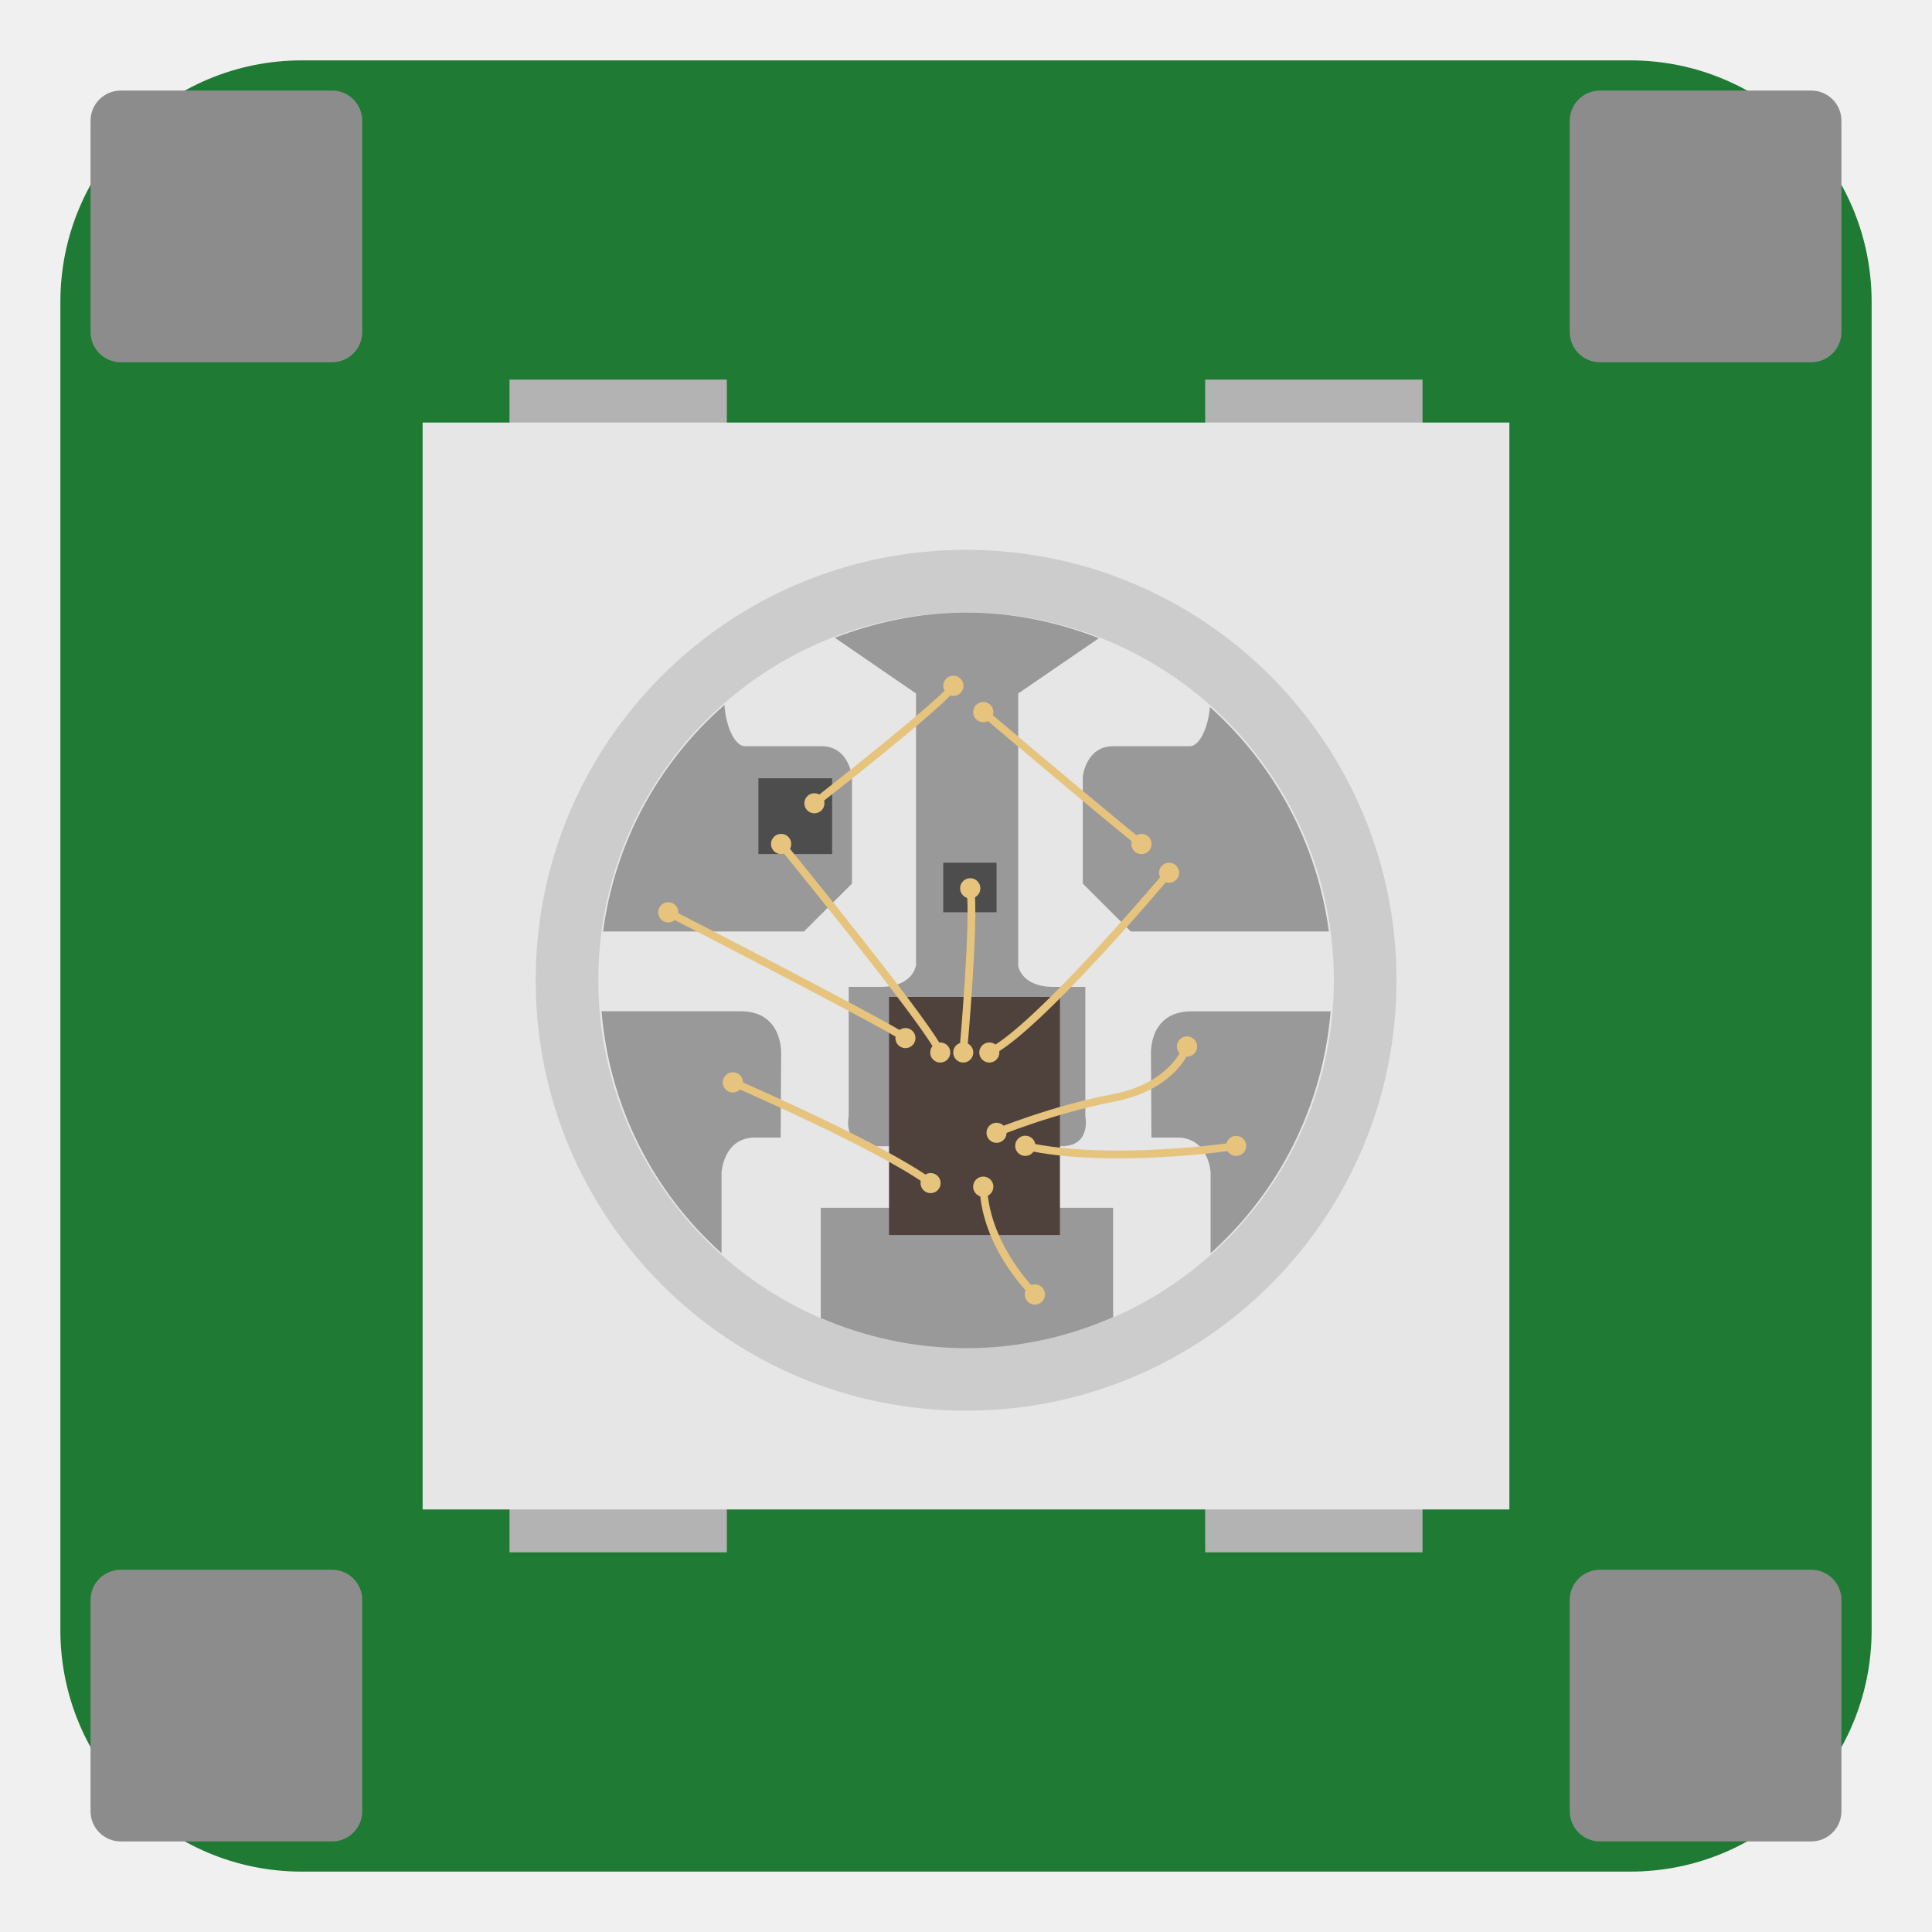
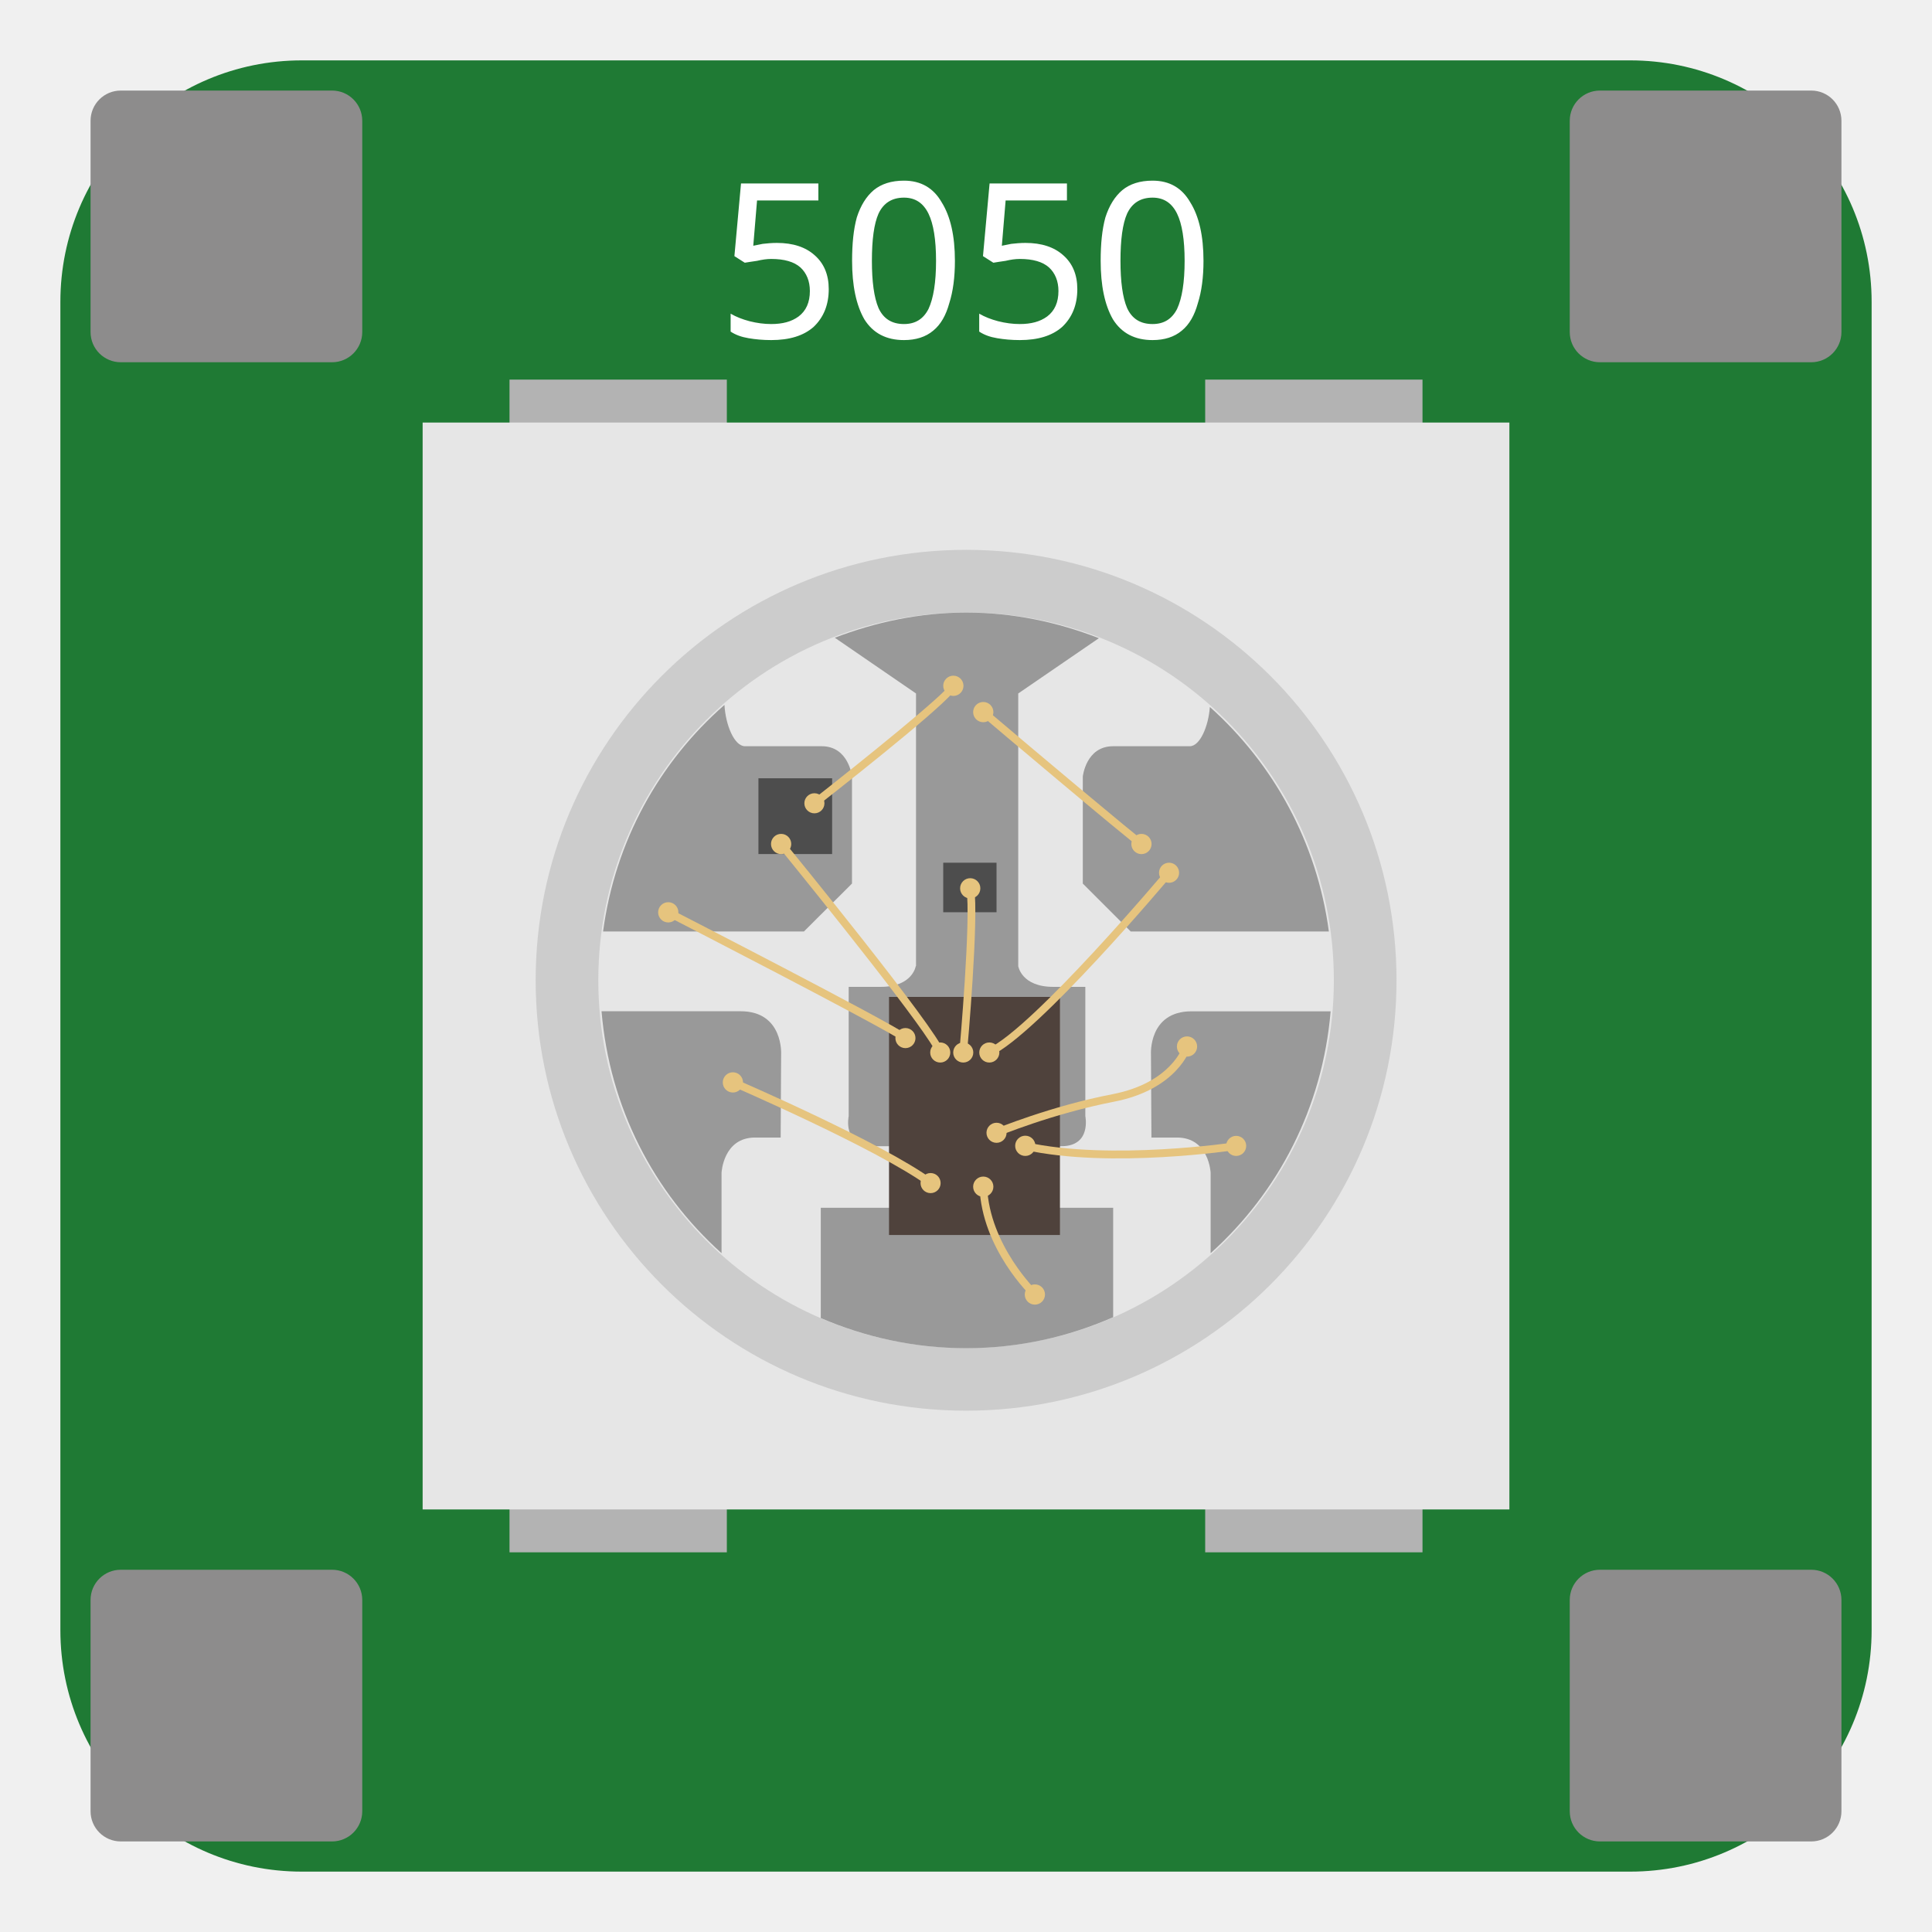
<svg xmlns="http://www.w3.org/2000/svg" width="32" height="32" viewBox="0 0 32 32">
  <g id="breadboard">
    <rect x="1" y="1" width="30" height="30" rx="4" fill="#1F7A34" />
    <g transform="translate(2.283,-11.240) scale(1.27011)">
      <g>
        <g>
          <rect x="13.919" y="27.551" fill="#B3B3B3" width="2.834" height="1.542" />
          <rect x="4.847" y="27.551" fill="#B3B3B3" width="2.834" height="1.542" />
          <rect x="13.919" y="13.8" fill="#B3B3B3" width="2.834" height="1.543" />
          <rect x="4.847" y="13.8" fill="#B3B3B3" width="2.834" height="1.543" />
        </g>
        <rect x="3.714" y="14.36" fill="#E6E6E6" width="14.172" height="14.174" />
        <circle fill="#CCCCCC" cx="10.801" cy="21.633" r="5.613" />
        <circle fill="#E6E6E6" cx="10.801" cy="21.633" r="4.796" />
        <g>
          <g>
            <g>
              <path fill="#999999" d="M8.906,24.6v1.438c0.581,0.25,1.223,0.393,1.896,0.393c0.682,0,1.329-0.146,1.917-0.404V24.6H8.906z" />
              <path fill="#999999" d="M13.718,18.581c-0.146,0-0.645,0-1,0c-0.354,0-0.395,0.395-0.395,0.395v1.396l0.625,0.625h2.584        c-0.156-1.162-0.72-2.184-1.552-2.928C13.962,18.321,13.851,18.581,13.718,18.581z" />
              <path fill="#999999" d="M9.313,20.372v-1.396c0,0-0.041-0.395-0.395-0.395c-0.355,0-0.854,0-1,0        c-0.14,0-0.254-0.279-0.268-0.539c-0.851,0.746-1.426,1.779-1.583,2.955h2.619L9.313,20.372z" />
              <path fill="#999999" d="M13.212,22.6l0.006,1.084c0.008,0,0.061,0,0.334,0c0.418,0,0.438,0.459,0.438,0.459v1.049        c0.883-0.793,1.459-1.9,1.565-3.154c-0.399,0-1.375,0-1.815,0C13.177,22.038,13.212,22.6,13.212,22.6z" />
              <path fill="#999999" d="M7.612,25.192v-1.049c0,0,0.021-0.459,0.437-0.459c0.271,0,0.326,0,0.334,0L8.389,22.6        c0,0,0.033-0.563-0.529-0.563c-0.44,0-1.414,0-1.813,0C6.152,23.292,6.728,24.399,7.612,25.192z" />
              <path fill="#999999" d="M10.145,21.448c0,0-0.041,0.271-0.457,0.271c-0.418,0-0.418,0-0.418,0v1.686        c0,0-0.084,0.392,0.313,0.392c0.181,0,0.526,0,0.854,0c0,0,0.36,0,0.752,0c0.327,0,0.672,0,0.854,0        c0.396,0,0.313-0.392,0.313-0.392v-1.686c0,0,0,0-0.418,0c-0.416,0-0.457-0.271-0.457-0.271v-3.555l1.052-0.721        c-0.537-0.209-1.117-0.334-1.729-0.334c-0.605,0-1.181,0.123-1.715,0.328l1.059,0.727v3.555H10.145z" />
            </g>
            <rect x="9.796" y="21.85" fill="#4F423C" width="2.229" height="3.105" />
          </g>
          <rect x="10.503" y="20.1" fill="#4D4D4D" width="0.695" height="0.646" />
          <rect x="8.093" y="18.999" fill="#4D4D4D" width="0.961" height="0.988" />
          <g>
            <g>
              <g>
                <path fill="#E6C47E" d="M7.781,22.918c0.075,0.033,1.903,0.82,2.588,1.317l-0.06,0.082c-0.676-0.491-2.551-1.299-2.567-1.308         L7.781,22.918z" />
              </g>
              <g>
                <g>
                  <circle fill="#E6C47E" cx="7.76" cy="22.965" r="0.132" />
                </g>
              </g>
              <g>
                <g>
                  <circle fill="#E6C47E" cx="10.338" cy="24.278" r="0.131" />
                </g>
              </g>
            </g>
            <g>
              <g>
                <path fill="#E6C47E" d="M6.938,20.702c0.115,0.059,2.806,1.441,3.101,1.645l-0.058,0.082         C9.69,22.23,6.92,20.806,6.893,20.792L6.938,20.702z" />
              </g>
              <g>
                <g>
                  <circle fill="#E6C47E" cx="6.917" cy="20.747" r="0.132" />
                </g>
              </g>
              <g>
                <g>
                  <circle fill="#E6C47E" cx="10.01" cy="22.387" r="0.131" />
                </g>
              </g>
            </g>
            <g>
              <g>
                <path fill="#E6C47E" d="M8.428,19.825c0.08,0.098,1.986,2.433,2.082,2.734l-0.096,0.031         c-0.074-0.236-1.517-2.031-2.064-2.703L8.428,19.825z" />
              </g>
              <g>
                <g>
                  <circle fill="#E6C47E" cx="8.389" cy="19.856" r="0.132" />
                </g>
              </g>
              <g>
                <g>
                  <circle fill="#E6C47E" cx="10.464" cy="22.575" r="0.131" />
                </g>
              </g>
            </g>
            <g>
              <g>
                <path fill="#E6C47E" d="M10.587,17.78l0.098,0.02c-0.016,0.127-1.153,1.035-1.83,1.564l-0.063-0.078         C9.458,18.764,10.536,17.893,10.587,17.78z" />
              </g>
              <g>
                <g>
                  <circle fill="#E6C47E" cx="8.823" cy="19.325" r="0.131" />
                </g>
              </g>
              <g>
                <g>
                  <circle fill="#E6C47E" cx="10.635" cy="17.793" r="0.132" />
                </g>
              </g>
            </g>
            <g>
              <g>
                <path fill="#E6C47E" d="M11.057,18.098c0.665,0.563,1.95,1.643,2.06,1.717l-0.056,0.082         c-0.143-0.094-1.991-1.656-2.068-1.723L11.057,18.098z" />
              </g>
              <g>
                <g>
                  <circle fill="#E6C47E" cx="11.025" cy="18.136" r="0.132" />
                </g>
              </g>
              <g>
                <g>
                  <circle fill="#E6C47E" cx="13.088" cy="19.856" r="0.132" />
                </g>
              </g>
            </g>
            <g>
              <g>
                <path fill="#E6C47E" d="M13.409,20.198l0.075,0.064c-0.069,0.086-1.748,2.074-2.361,2.357l-0.041-0.091         C11.675,22.256,13.392,20.219,13.409,20.198z" />
              </g>
              <g>
                <g>
                  <circle fill="#E6C47E" cx="13.448" cy="20.231" r="0.131" />
                </g>
              </g>
              <g>
                <g>
                  <circle fill="#E6C47E" cx="11.104" cy="22.575" r="0.131" />
                </g>
              </g>
            </g>
            <g>
              <g>
                <path fill="#E6C47E" d="M10.906,20.426c0.063,0.393-0.085,2.08-0.093,2.152l-0.1-0.009c0.002-0.018,0.156-1.748,0.092-2.129         L10.906,20.426z" />
              </g>
              <g>
                <g>
                  <circle fill="#E6C47E" cx="10.764" cy="22.575" r="0.131" />
                </g>
              </g>
              <g>
                <g>
                  <circle fill="#E6C47E" cx="10.855" cy="20.434" r="0.132" />
                </g>
              </g>
            </g>
            <g>
              <g>
                <path fill="#E6C47E" d="M13.634,22.482l0.096,0.029c-0.006,0.022-0.174,0.546-1.002,0.706         c-0.793,0.154-1.504,0.447-1.51,0.451l-0.039-0.095c0.008-0.002,0.728-0.3,1.53-0.454         C13.474,22.971,13.628,22.502,13.634,22.482z" />
              </g>
              <g>
                <g>
                  <circle fill="#E6C47E" cx="11.198" cy="23.622" r="0.131" />
                </g>
              </g>
              <g>
                <g>
                  <circle fill="#E6C47E" cx="13.682" cy="22.497" r="0.132" />
                </g>
              </g>
            </g>
            <g>
              <g>
                <path fill="#E6C47E" d="M14.316,23.745l0.017,0.099c-0.017,0.004-1.648,0.25-2.771,0l0.021-0.099         C12.687,23.989,14.3,23.747,14.316,23.745z" />
              </g>
              <g>
                <g>
                  <circle fill="#E6C47E" cx="14.323" cy="23.793" r="0.131" />
                </g>
              </g>
              <g>
                <g>
                  <circle fill="#E6C47E" cx="11.573" cy="23.792" r="0.132" />
                </g>
              </g>
            </g>
            <g>
              <g>
                <path fill="#E6C47E" d="M11.075,24.323c0.03,0.768,0.65,1.366,0.656,1.372l-0.067,0.072c-0.027-0.024-0.657-0.632-0.688-1.44         L11.075,24.323z" />
              </g>
              <g>
                <g>
                  <circle fill="#E6C47E" cx="11.698" cy="25.731" r="0.132" />
                </g>
              </g>
              <g>
                <g>
                  <circle fill="#E6C47E" cx="11.025" cy="24.325" r="0.132" />
                </g>
              </g>
            </g>
          </g>
        </g>
      </g>
    </g>
    <rect x="1.5" y="1.5" width="4.5" height="4.5" rx="0.5" fill="#8D8C8C" />
    <rect x="26.0" y="1.5" width="4.5" height="4.5" rx="0.5" fill="#8D8C8C" />
    <rect x="1.5" y="26.0" width="4.5" height="4.5" rx="0.5" fill="#8D8C8C" />
    <rect x="26.0" y="26.0" width="4.5" height="4.5" rx="0.5" fill="#8D8C8C" />
+     <text x="16" y="5.6" text-anchor="middle" fill="#FFFFFF" font-family="DroidSans" font-size="3.6">5050</text>
  </g>
</svg>
